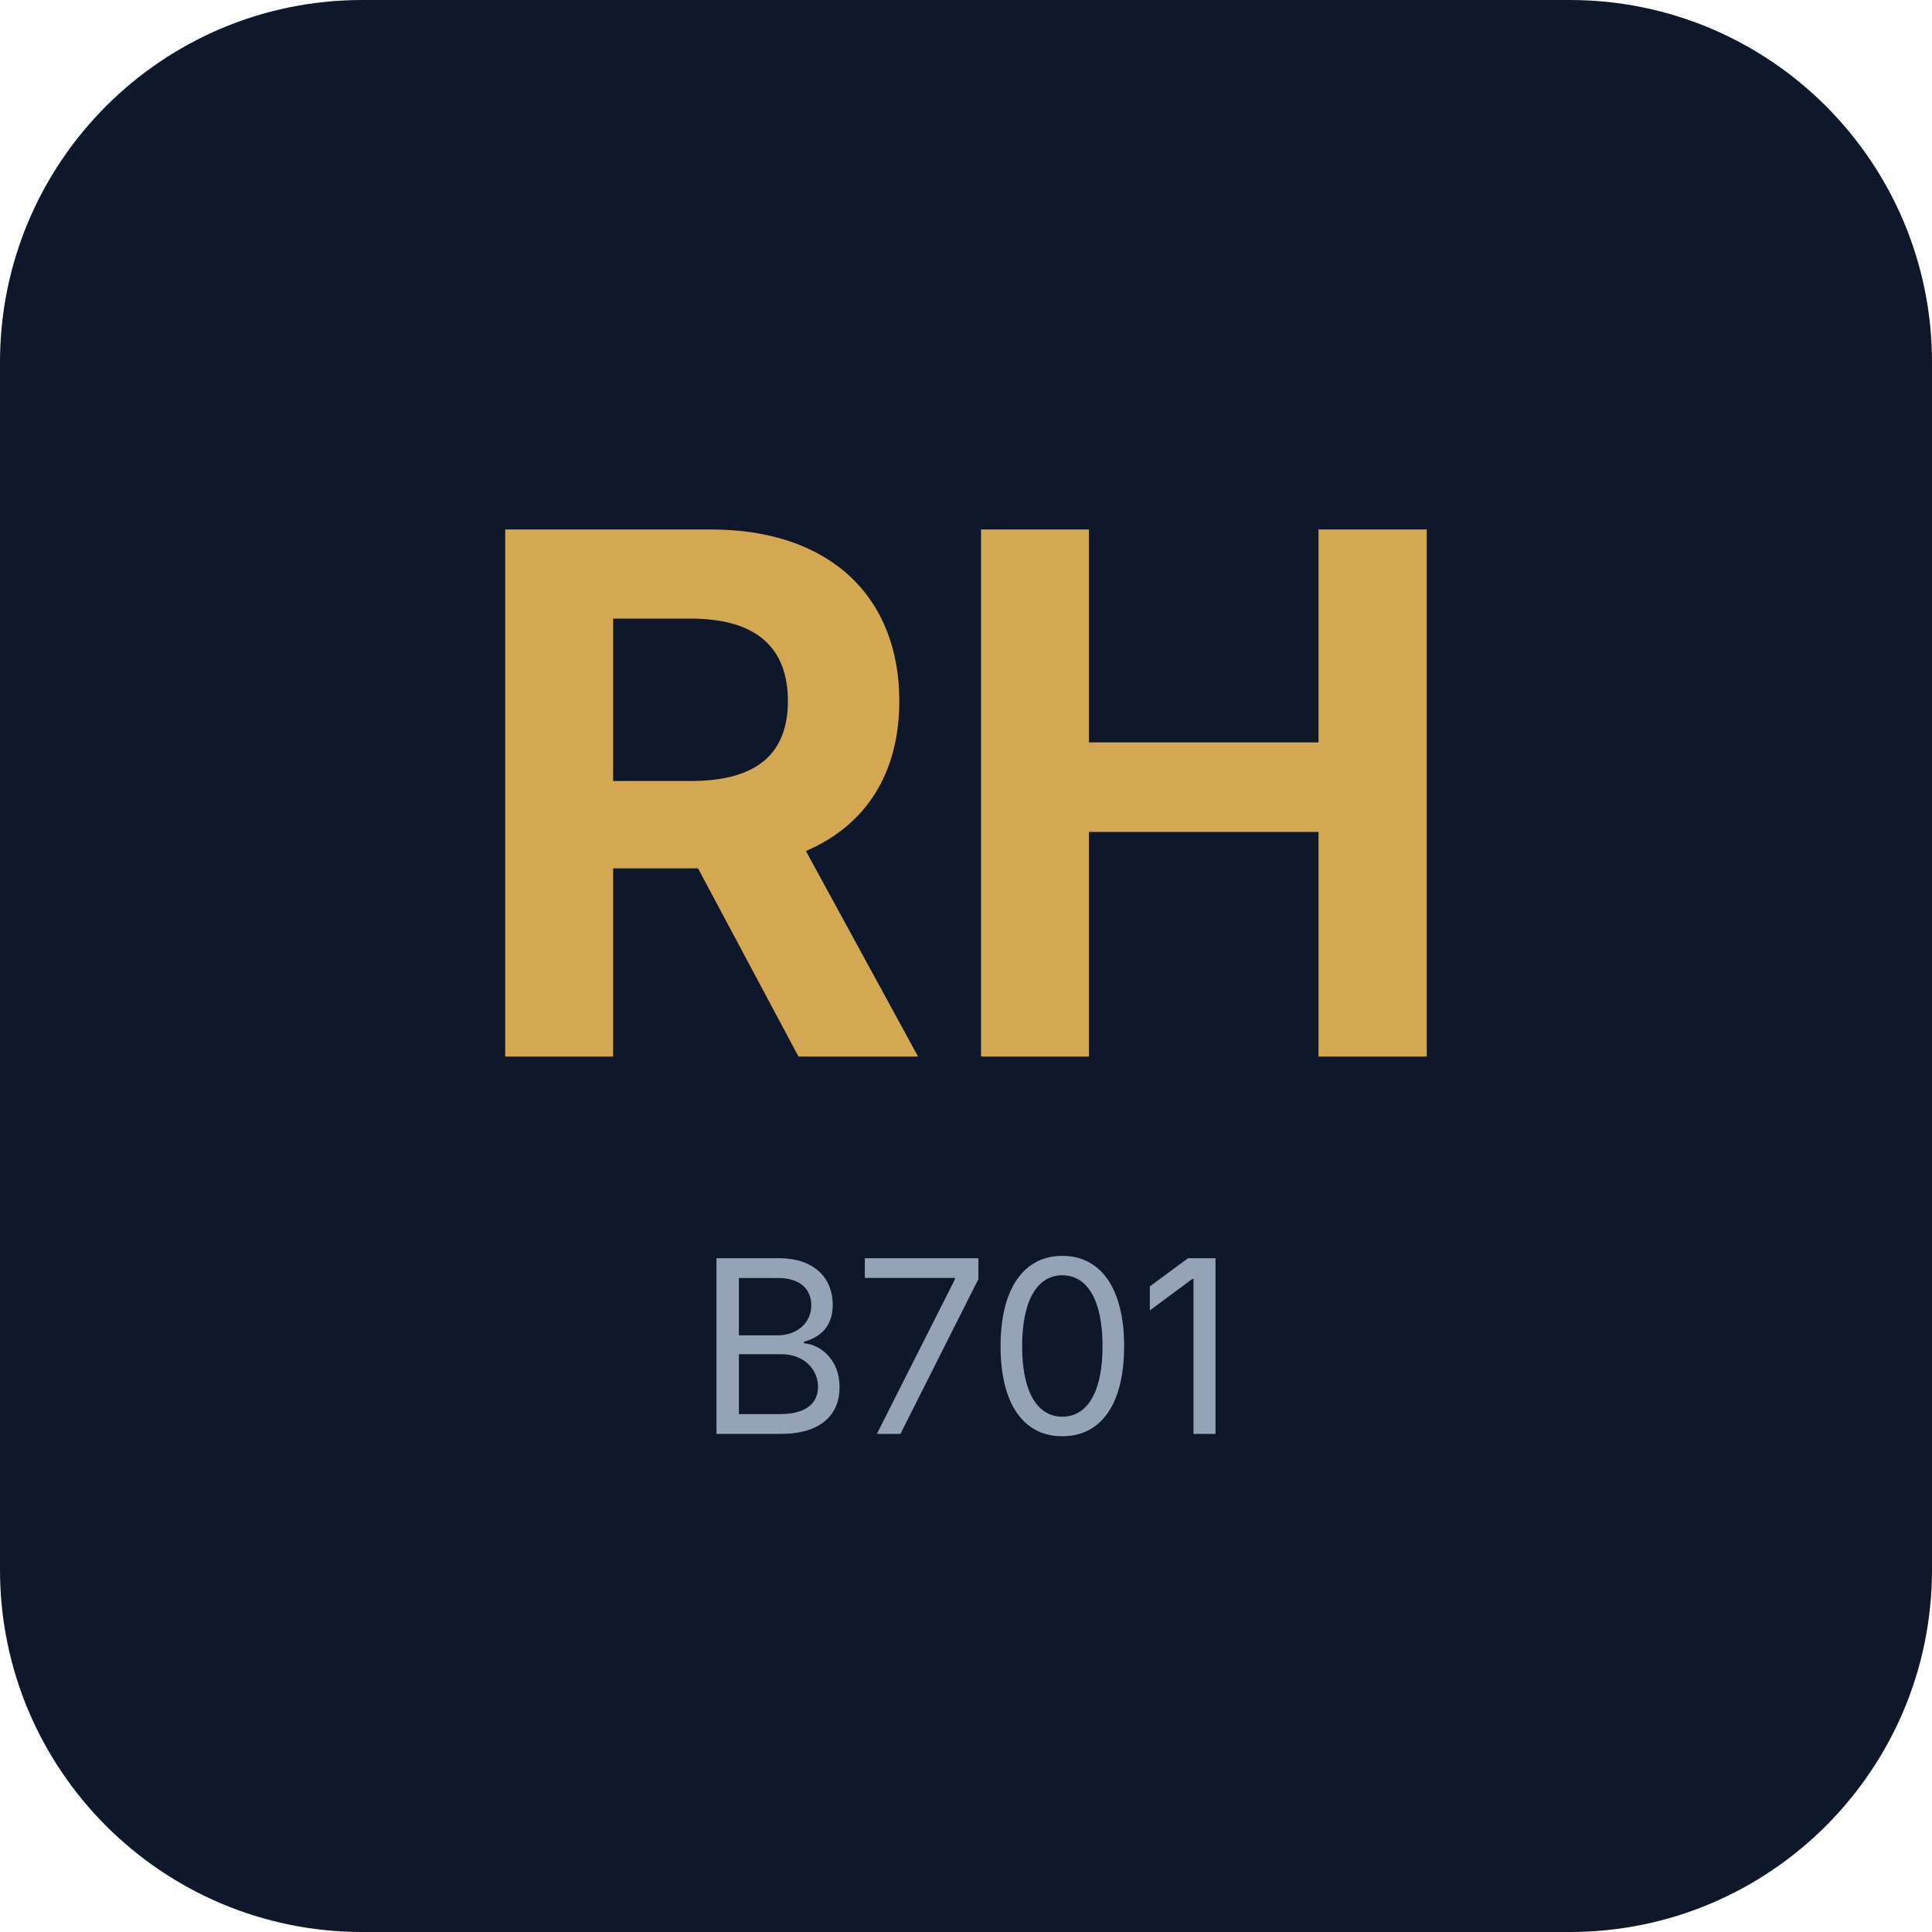
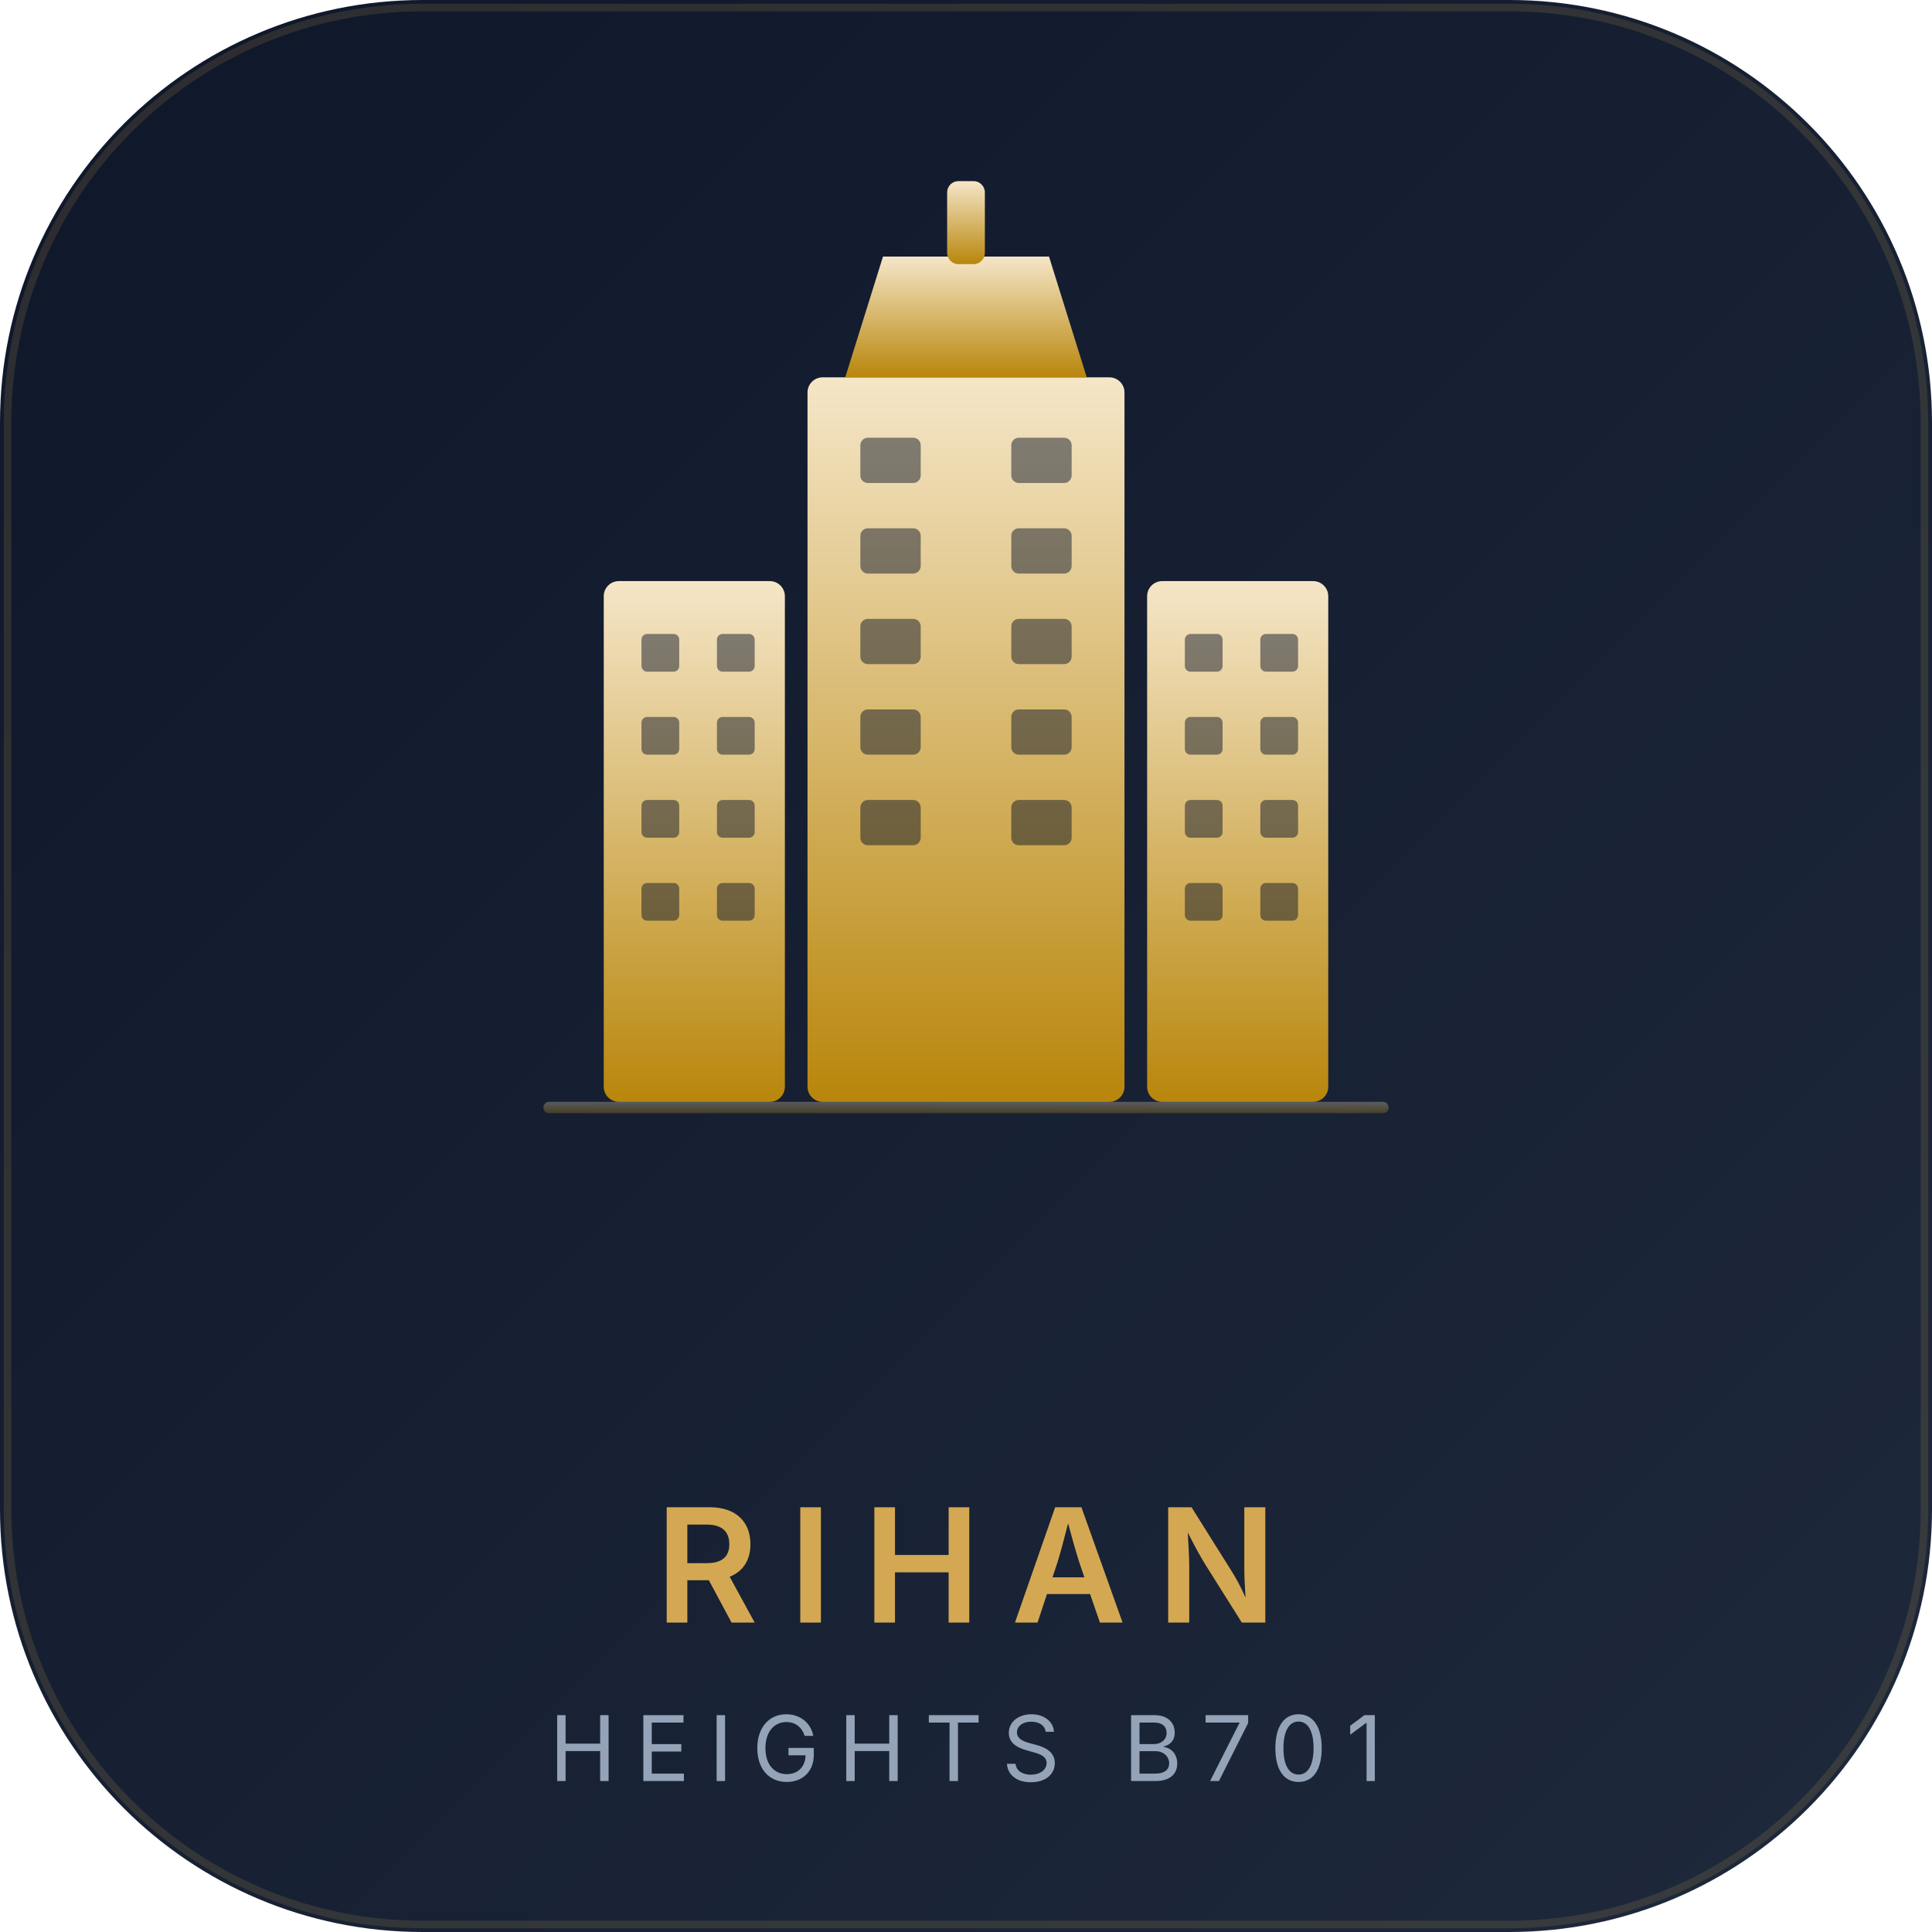
<svg xmlns="http://www.w3.org/2000/svg" width="512" height="512" viewBox="0 0 512 512">
-   <rect width="512" height="512" rx="96" fill="#0f172a" />
-   <text x="256" y="280" text-anchor="middle" font-family="system-ui, -apple-system, sans-serif" font-size="192" font-weight="700" fill="#d4a853">RH</text>
-   <text x="256" y="380" text-anchor="middle" font-family="system-ui, -apple-system, sans-serif" font-size="64" font-weight="400" fill="#94a3b8">B701</text>
+   <defs>
+     <linearGradient id="bg" x1="0" y1="0" x2="1" y2="1">
+       <stop offset="0%" stop-color="#0f172a" />
+       <stop offset="100%" stop-color="#1e293b" />
+     </linearGradient>
+     <linearGradient id="gold" x1="0" y1="0" x2="0" y2="1">
+       <stop offset="0%" stop-color="#f5e6c8" />
+       <stop offset="100%" stop-color="#b8860b" />
+     </linearGradient>
+   </defs>
+   <rect width="512" height="512" rx="112" fill="url(#bg)" />
+   <rect x="2" y="2" width="508" height="508" rx="110" fill="none" stroke="#d4a853" stroke-opacity="0.15" stroke-width="2" />
+   <g transform="translate(256, 240)" fill="url(#gold)">
+     <rect x="-42" y="-140" width="84" height="192" rx="4" />
+     <polygon points="-32,-140 32,-140 22,-172 -22,-172" />
+     <rect x="-5" y="-192" width="10" height="22" rx="3" />
+     <rect x="-28" y="-124" width="16" height="12" rx="2" fill="#0f172a" opacity="0.5" />
+     <rect x="12" y="-124" width="16" height="12" rx="2" fill="#0f172a" opacity="0.5" />
+     <rect x="-28" y="-100" width="16" height="12" rx="2" fill="#0f172a" opacity="0.5" />
+     <rect x="12" y="-100" width="16" height="12" rx="2" fill="#0f172a" opacity="0.5" />
+     <rect x="-28" y="-76" width="16" height="12" rx="2" fill="#0f172a" opacity="0.5" />
+     <rect x="12" y="-76" width="16" height="12" rx="2" fill="#0f172a" opacity="0.5" />
+     <rect x="-28" y="-52" width="16" height="12" rx="2" fill="#0f172a" opacity="0.5" />
+     <rect x="12" y="-52" width="16" height="12" rx="2" fill="#0f172a" opacity="0.5" />
+     <rect x="-28" y="-28" width="16" height="12" rx="2" fill="#0f172a" opacity="0.5" />
+     <rect x="12" y="-28" width="16" height="12" rx="2" fill="#0f172a" opacity="0.5" />
+     <rect x="-96" y="-86" width="48" height="138" rx="4" />
+     <rect x="-86" y="-72" width="10" height="10" rx="1.5" fill="#0f172a" opacity="0.5" />
+     <rect x="-66" y="-72" width="10" height="10" rx="1.5" fill="#0f172a" opacity="0.5" />
+     <rect x="-86" y="-50" width="10" height="10" rx="1.5" fill="#0f172a" opacity="0.5" />
+     <rect x="-66" y="-50" width="10" height="10" rx="1.5" fill="#0f172a" opacity="0.5" />
+     <rect x="-86" y="-28" width="10" height="10" rx="1.5" fill="#0f172a" opacity="0.5" />
+     <rect x="-66" y="-28" width="10" height="10" rx="1.5" fill="#0f172a" opacity="0.5" />
+     <rect x="-86" y="-6" width="10" height="10" rx="1.5" fill="#0f172a" opacity="0.5" />
+     <rect x="-66" y="-6" width="10" height="10" rx="1.5" fill="#0f172a" opacity="0.5" />
+     <rect x="48" y="-86" width="48" height="138" rx="4" />
+     <rect x="58" y="-72" width="10" height="10" rx="1.5" fill="#0f172a" opacity="0.5" />
+     <rect x="78" y="-72" width="10" height="10" rx="1.5" fill="#0f172a" opacity="0.5" />
+     <rect x="58" y="-50" width="10" height="10" rx="1.5" fill="#0f172a" opacity="0.5" />
+     <rect x="78" y="-50" width="10" height="10" rx="1.5" fill="#0f172a" opacity="0.5" />
+     <rect x="58" y="-28" width="10" height="10" rx="1.5" fill="#0f172a" opacity="0.5" />
+     <rect x="78" y="-28" width="10" height="10" rx="1.5" fill="#0f172a" opacity="0.5" />
+     <rect x="58" y="-6" width="10" height="10" rx="1.5" fill="#0f172a" opacity="0.5" />
+     <rect x="78" y="-6" width="10" height="10" rx="1.5" fill="#0f172a" opacity="0.5" />
+     <rect x="-112" y="52" width="224" height="3" rx="1.5" opacity="0.3" />
+   </g>
+   <text x="256" y="430" text-anchor="middle" font-family="system-ui, -apple-system, sans-serif" font-size="42" font-weight="600" letter-spacing="8" fill="#d4a853">RIHAN</text>
+   <text x="256" y="472" text-anchor="middle" font-family="system-ui, -apple-system, sans-serif" font-size="24" font-weight="400" letter-spacing="5" fill="#94a3b8">HEIGHTS B701</text>
</svg>
